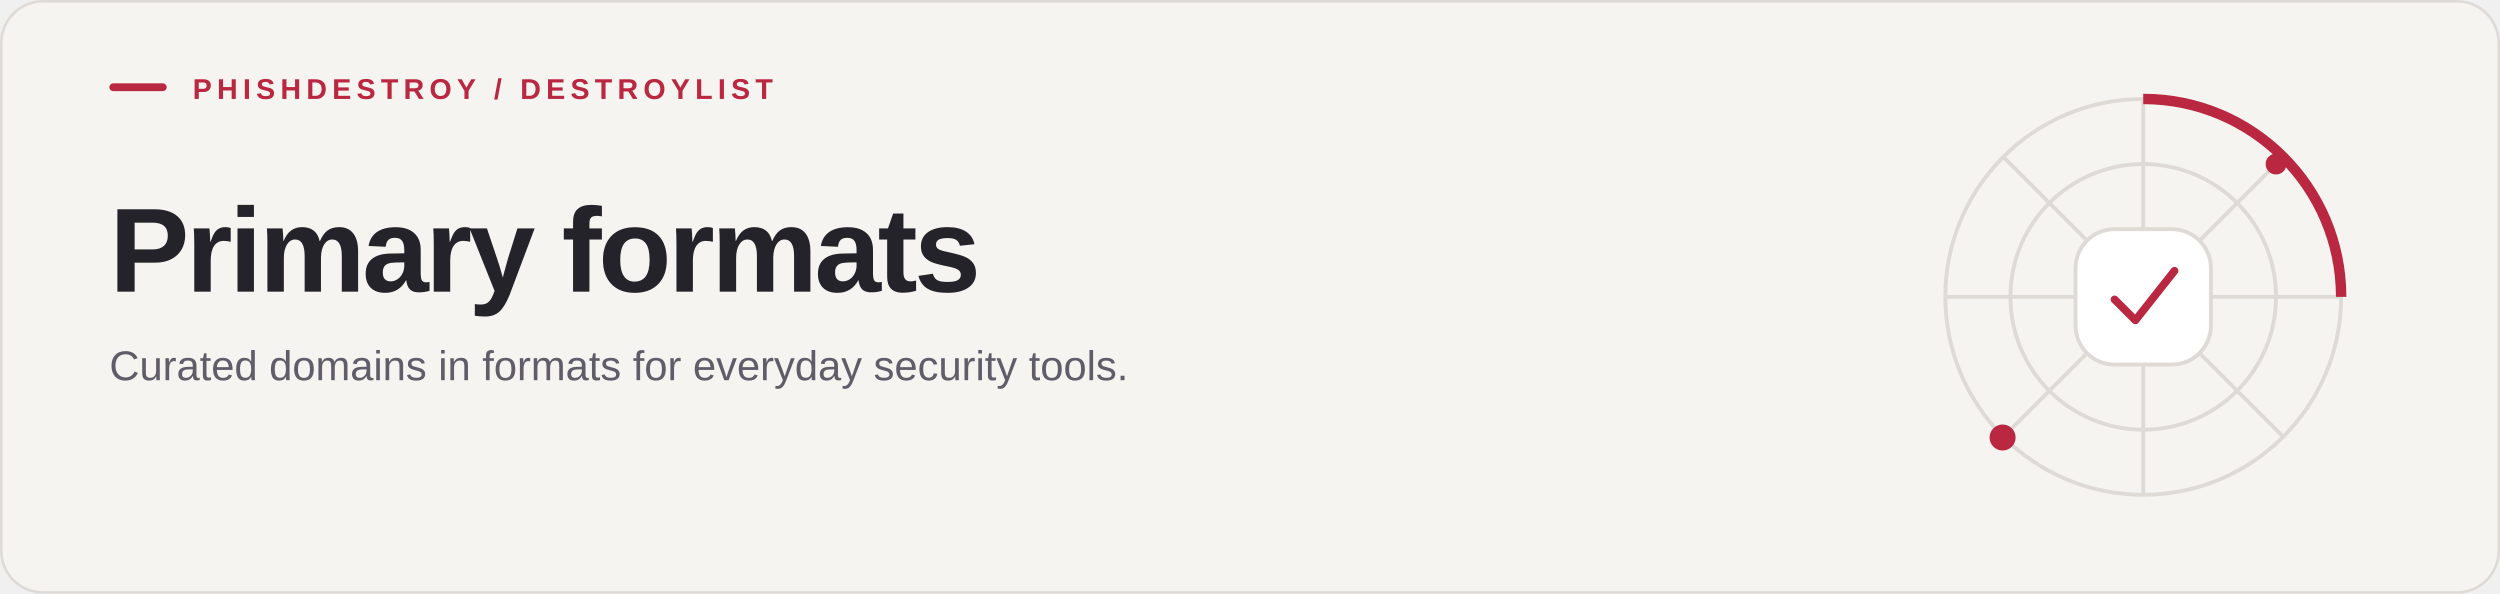
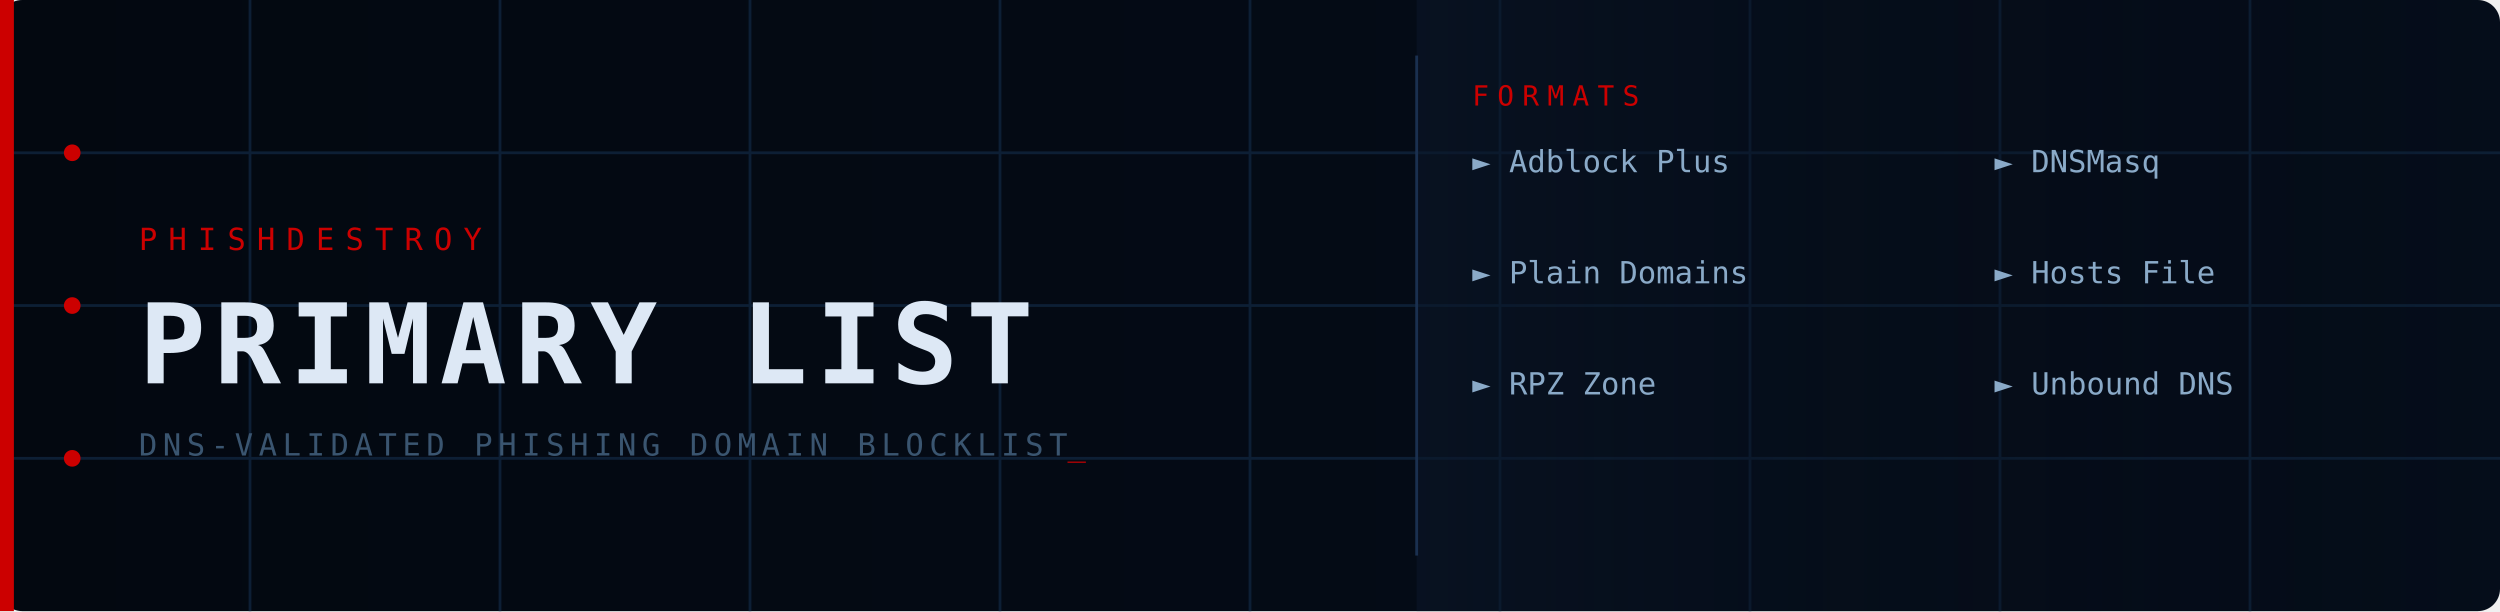
- <svg xmlns="http://www.w3.org/2000/svg" width="960" height="228" viewBox="0 0 960 228" role="img" aria-labelledby="title desc">
-   <style>
-     .bg{fill:#f6f4f1}.border,.line{stroke:#dedbd7}.title{fill:#25232a}.muted{fill:#615d68}.accent{stroke:#b92740}.label,.dot{fill:#b92740}.panel{fill:#fff;stroke:#dedbd7}
-     @media(prefers-color-scheme:dark){.bg{fill:#191b22}.border,.line{stroke:#363943}.title{fill:#f4f1ee}.muted{fill:#b9b7c1}.accent{stroke:#ef8496}.label,.dot{fill:#ef8496}.panel{fill:#242730;stroke:#464955}}
-   </style>
-   <rect class="bg border" x=".5" y=".5" width="959" height="227" rx="16" />
-   <rect class="dot" x="42" y="32" width="22" height="3" rx="1.5" />
-   <text class="label" x="74" y="38" font-family="Arial,Helvetica,sans-serif" font-size="11" font-weight="700" letter-spacing="2">PHISHDESTROY / DESTROYLIST</text>
-   <text class="title" x="42" y="112" font-family="Arial,Helvetica,sans-serif" font-size="46" font-weight="700" letter-spacing="-1.3">
-     <tspan x="42" dy="0">Primary formats</tspan>
+ <svg xmlns="http://www.w3.org/2000/svg" viewBox="0 0 900 220" width="900" height="220">
+   <defs>
+     <style>
+       @keyframes fadein {
+         from { opacity: 0; transform: translateY(8px); }
+         to   { opacity: 1; transform: translateY(0);   }
+       }
+       @keyframes pulse {
+         0%, 100% { opacity: 1;   }
+         50%       { opacity: 0.2; }
+       }
+       @keyframes blink {
+         0%, 100% { opacity: 1; }
+         50%       { opacity: 0; }
+       }
+       @keyframes scanline {
+         0%   { transform: translateY(-20px); opacity: 0;   }
+         5%   {                               opacity: 0.4; }
+         95%  {                               opacity: 0.4; }
+         100% { transform: translateY(240px); opacity: 0;   }
+       }
+       @keyframes arc1 { from { stroke-dashoffset: 566; } to { stroke-dashoffset: 0; } }
+       @keyframes arc2 { from { stroke-dashoffset: 440; } to { stroke-dashoffset: 0; } }
+       @keyframes glow {
+         0%, 100% { opacity: 1;   }
+         50%       { opacity: 0.7; }
+       }
+       @keyframes br {
+         from { opacity: 0; transform: translateX(6px); }
+         to   { opacity: 1; transform: translateX(0);   }
+       }
+ 
+       .lbl  { animation: fadein  0.7s ease  0.10s both; }
+       .ttl  { animation: fadein  0.7s ease  0.30s both; }
+       .sub  { animation: fadein  0.7s ease  0.55s both; }
+       .d1   { animation: pulse  2.5s ease-in-out infinite 0.0s; }
+       .d2   { animation: pulse  2.5s ease-in-out infinite 0.8s; }
+       .d3   { animation: pulse  2.5s ease-in-out infinite 1.6s; }
+       .cur  { animation: blink  1.0s step-end   infinite; }
+       .scan { animation: scanline 4s linear      infinite 1.0s; }
+       .a1   { animation: arc1   2.0s ease-out    0.20s both; }
+       .a2   { animation: arc2   2.5s ease-out    0.50s both; }
+       .bar  { animation: glow   3.0s ease-in-out infinite; }
+       .fhdr { animation: fadein  0.5s ease  0.65s both; }
+       .f0  { animation: br 0.5s ease 0.70s both; }
+       .f1  { animation: br 0.5s ease 0.82s both; }
+       .f2  { animation: br 0.5s ease 0.94s both; }
+       .f3  { animation: br 0.5s ease 1.06s both; }
+       .f4  { animation: br 0.5s ease 1.18s both; }
+       .f5  { animation: br 0.5s ease 1.30s both; }
+     </style>
+     <linearGradient id="bg" x1="0" y1="0" x2="1" y2="0">
+       <stop offset="0%" stop-color="#030810" />
+       <stop offset="100%" stop-color="#050d1a" />
+     </linearGradient>
+     <linearGradient id="rp" x1="0" y1="0" x2="1" y2="0">
+       <stop offset="0%" stop-color="#0a1628" stop-opacity="0.6" />
+       <stop offset="100%" stop-color="#030810" stop-opacity="0" />
+     </linearGradient>
+     <linearGradient id="sg" x1="0" y1="0" x2="0" y2="1">
+       <stop offset="0%" stop-color="#fff" stop-opacity="0" />
+       <stop offset="50%" stop-color="#fff" stop-opacity="0.04" />
+       <stop offset="100%" stop-color="#fff" stop-opacity="0" />
+     </linearGradient>
+     <clipPath id="cp">
+       <rect width="900" height="220" rx="8" />
+     </clipPath>
+   </defs>
+   <rect width="900" height="220" rx="8" fill="url(#bg)" />
+   <g clip-path="url(#cp)" stroke="#0d1f35" stroke-width="1">
+     <line x1="90" y1="0" x2="90" y2="220" />
+     <line x1="180" y1="0" x2="180" y2="220" />
+     <line x1="270" y1="0" x2="270" y2="220" />
+     <line x1="360" y1="0" x2="360" y2="220" />
+     <line x1="450" y1="0" x2="450" y2="220" />
+     <line x1="540" y1="0" x2="540" y2="220" />
+     <line x1="630" y1="0" x2="630" y2="220" />
+     <line x1="720" y1="0" x2="720" y2="220" />
+     <line x1="810" y1="0" x2="810" y2="220" />
+     <line x1="0" y1="55" x2="900" y2="55" />
+     <line x1="0" y1="110" x2="900" y2="110" />
+     <line x1="0" y1="165" x2="900" y2="165" />
+   </g>
+   <rect x="510" y="0" width="390" height="220" fill="url(#rp)" clip-path="url(#cp)" />
+   <line x1="510" y1="20" x2="510" y2="200" stroke="#1a3050" stroke-width="1" />
+   <g clip-path="url(#cp)">
+     <circle class="a1" cx="870" cy="110" r="90" fill="none" stroke="#CC0000" stroke-opacity="0.22" stroke-width="1.5" stroke-dasharray="566" stroke-dashoffset="566" />
+     <circle class="a2" cx="870" cy="110" r="65" fill="none" stroke="#CC0000" stroke-opacity="0.14" stroke-width="1" stroke-dasharray="440" stroke-dashoffset="440" />
+   </g>
+   <rect class="scan" x="0" y="-20" width="900" height="20" fill="url(#sg)" clip-path="url(#cp)" />
+   <rect class="bar" x="0" y="0" width="5" height="220" fill="#CC0000" />
+   <circle class="d1" cx="26" cy="55" r="3" fill="#CC0000" />
+   <circle class="d2" cx="26" cy="110" r="3" fill="#CC0000" />
+   <circle class="d3" cx="26" cy="165" r="3" fill="#CC0000" />
+   <text class="lbl" x="50" y="90" font-family="monospace" font-size="11" fill="#CC0000" letter-spacing="4">PHISHDESTROY</text>
+   <text class="ttl" x="50" y="138" font-family="monospace" font-size="40" font-weight="bold" fill="#dde8f5" letter-spacing="3">PRIMARY LIST</text>
+   <text class="sub" x="50" y="164" font-family="monospace" font-size="11" fill="#3a5570" letter-spacing="2">DNS-VALIDATED PHISHING DOMAIN BLOCKLIST<tspan class="cur" fill="#CC0000">_</tspan>
  </text>
-   <text class="muted" x="42" y="146" font-family="Arial,Helvetica,sans-serif" font-size="16">Curated domains in formats for everyday security tools.</text>
-   <g fill="none" stroke-width="1.5">
-     <circle class="line" cx="823" cy="114" r="76" />
-     <circle class="line" cx="823" cy="114" r="51" />
-     <path class="line" d="M747 114h152M823 38v152M769 60l108 108M769 168l108-108" />
-     <path class="accent" d="M823 38a76 76 0 0 1 76 76" stroke-width="4" />
-     <rect class="panel" x="797" y="88" width="52" height="52" rx="15" />
-     <path class="accent" d="m812 115 8 8 15-19" stroke-width="3" stroke-linecap="round" stroke-linejoin="round" />
-     <circle class="dot" cx="769" cy="168" r="5" />
-     <circle class="dot" cx="874" cy="63" r="4" />
+   <text class="fhdr" x="530" y="38" font-family="monospace" font-size="10" fill="#CC0000" letter-spacing="3">FORMATS</text>
+   <g font-family="monospace" font-size="11" fill="#8aaac8">
+     <text class="f0" x="530" y="62">► Adblock Plus</text>
+     <text class="f2" x="530" y="102">► Plain Domains</text>
+     <text class="f4" x="530" y="142">► RPZ Zone</text>
+   </g>
+   <g font-family="monospace" font-size="11" fill="#8aaac8">
+     <text class="f1" x="718" y="62">► DNSMasq</text>
+     <text class="f3" x="718" y="102">► Hosts File</text>
+     <text class="f5" x="718" y="142">► Unbound DNS</text>
  </g>
</svg>
